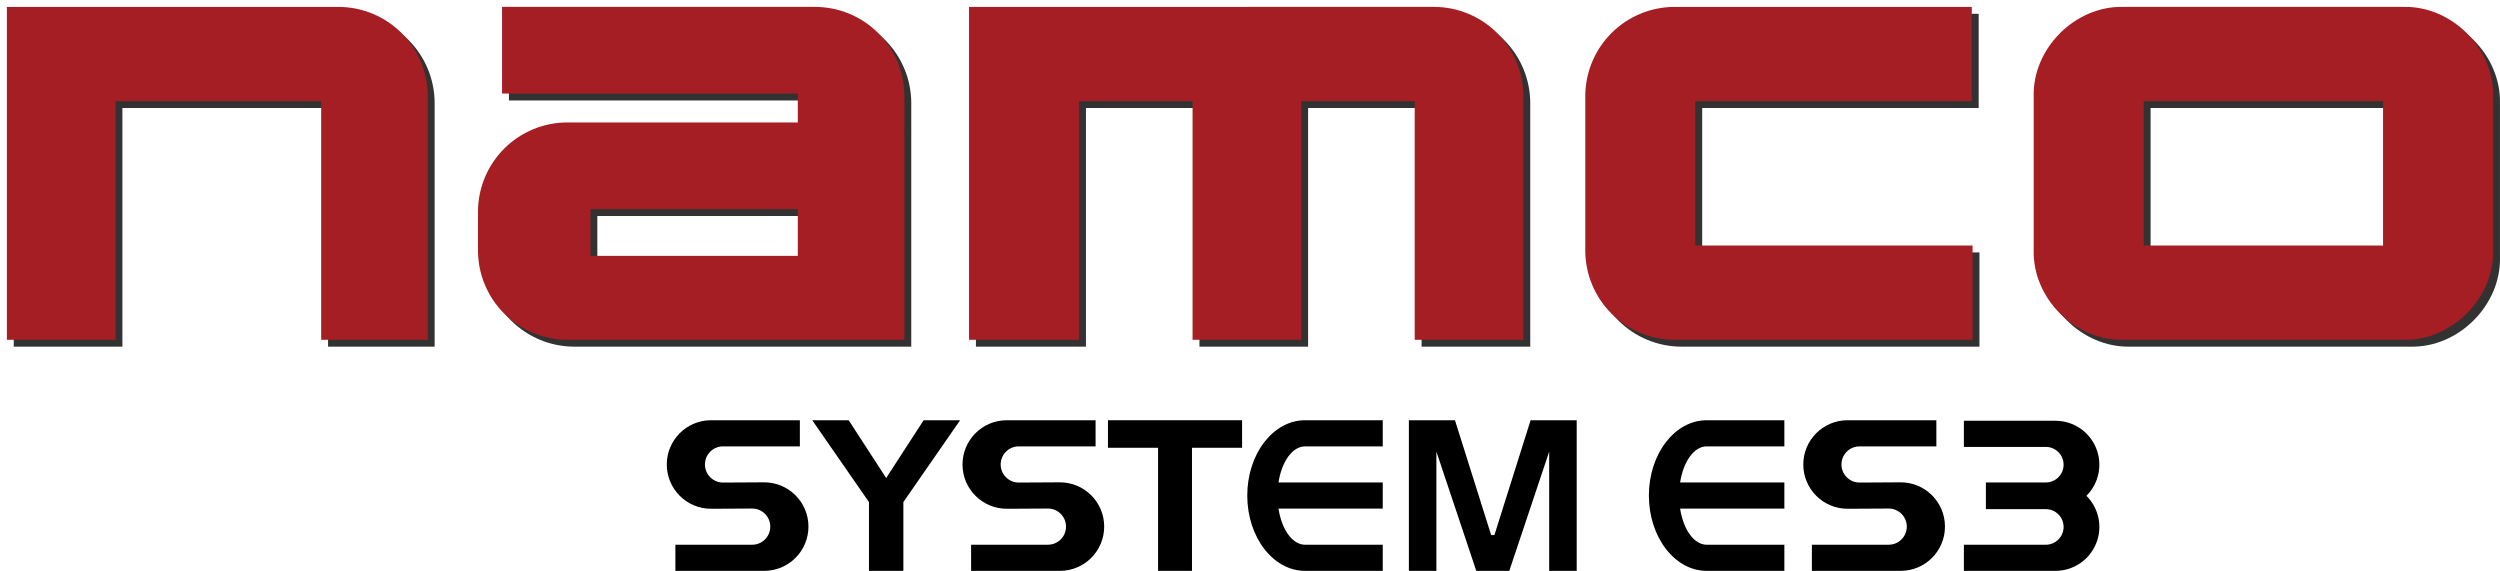
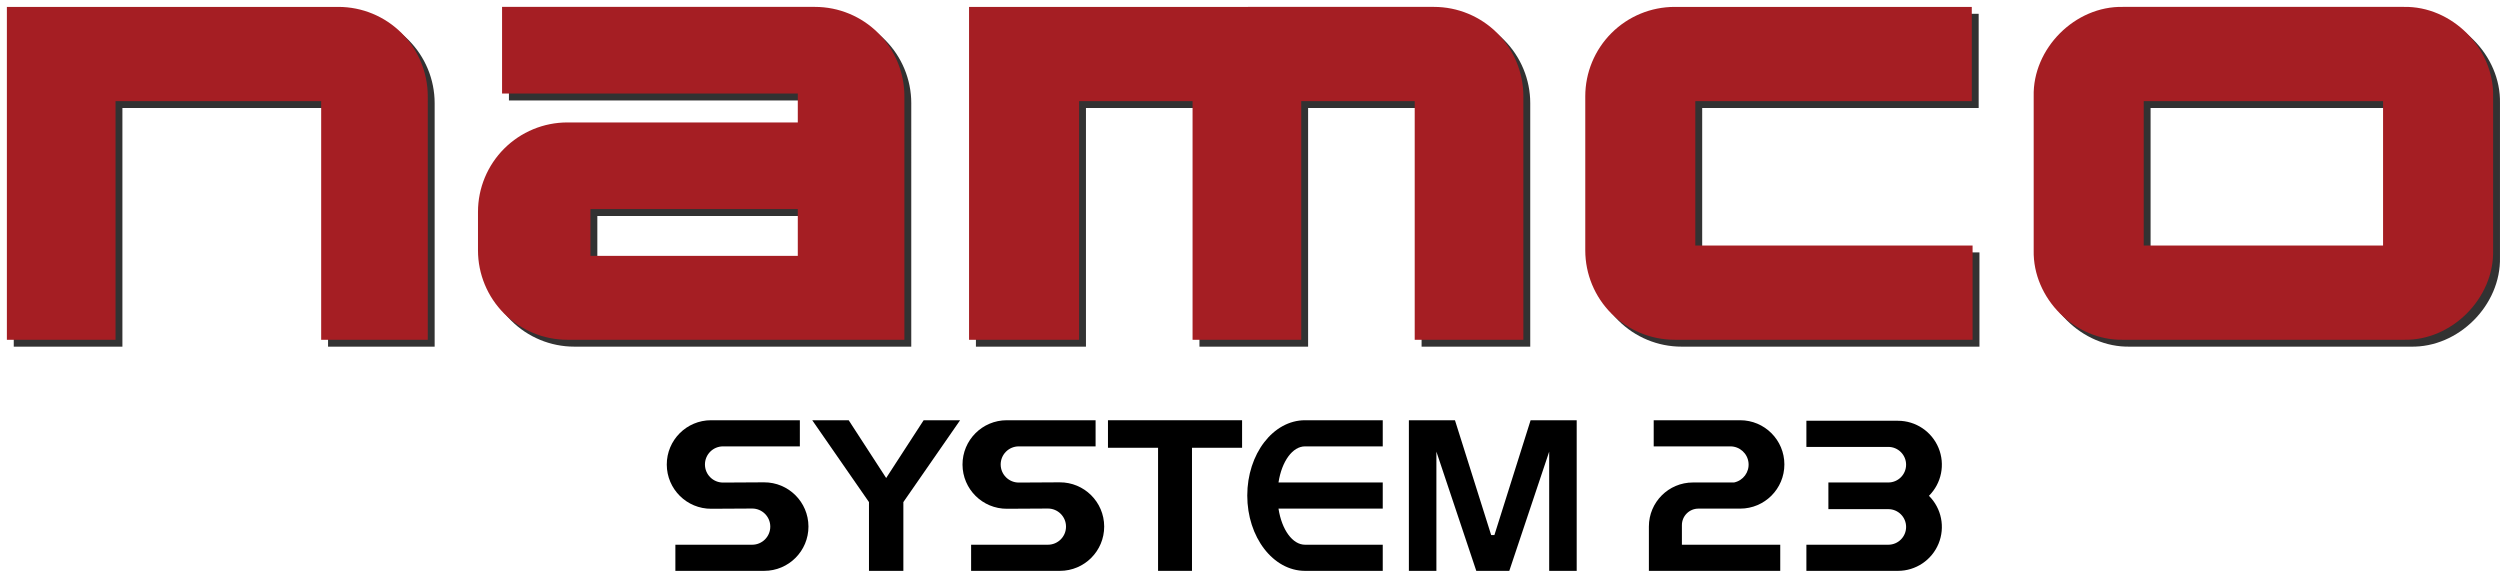
<svg xmlns="http://www.w3.org/2000/svg" width="3635.027mm" height="830.034mm" viewBox="0 0 3635.027 830.033" version="1.1" id="svg1" xml:space="preserve">
  <defs id="defs1">
    <marker id="DistanceX" orient="auto" refX="0" refY="0" style="overflow:visible">
      <path d="M 3,-3 -3,3 M 0,-5 V 5" style="stroke:#000000;stroke-width:0.5" id="path1" />
    </marker>
    <pattern id="Hatch" patternUnits="userSpaceOnUse" width="8" height="8" x="0" y="0">
      <path d="M8 4 l-4,4" stroke="#000000" stroke-width="0.25" linecap="square" id="path2" />
      <path d="M6 2 l-4,4" stroke="#000000" stroke-width="0.25" linecap="square" id="path3" />
      <path d="M4 0 l-4,4" stroke="#000000" stroke-width="0.25" linecap="square" id="path4" />
    </pattern>
    <symbol id="*Model_Space" />
    <symbol id="*Paper_Space" />
    <symbol id="*Paper_Space0" />
    <marker id="DistanceX-0" orient="auto" refX="0" refY="0" style="overflow:visible">
      <path d="M 3,-3 -3,3 M 0,-5 V 5" style="stroke:#000000;stroke-width:0.5" id="path1-9" />
    </marker>
    <pattern id="Hatch-4" patternUnits="userSpaceOnUse" width="8" height="8" x="0" y="0">
      <path d="M8 4 l-4,4" stroke="#000000" stroke-width="0.25" linecap="square" id="path2-8" />
      <path d="M6 2 l-4,4" stroke="#000000" stroke-width="0.25" linecap="square" id="path3-8" />
      <path d="M4 0 l-4,4" stroke="#000000" stroke-width="0.25" linecap="square" id="path4-2" />
    </pattern>
    <symbol id="*Model_Space-4" />
    <symbol id="*Paper_Space-5" />
    <symbol id="*Paper_Space0-5" />
    <marker id="DistanceX-02" orient="auto" refX="0" refY="0" style="overflow:visible">
      <path d="M 3,-3 -3,3 M 0,-5 V 5" style="stroke:#000000;stroke-width:0.5" id="path1-4" />
    </marker>
    <pattern id="Hatch-8" patternUnits="userSpaceOnUse" width="8" height="8" x="0" y="0">
      <path d="M8 4 l-4,4" stroke="#000000" stroke-width="0.25" linecap="square" id="path2-6" />
      <path d="M6 2 l-4,4" stroke="#000000" stroke-width="0.25" linecap="square" id="path3-5" />
      <path d="M4 0 l-4,4" stroke="#000000" stroke-width="0.25" linecap="square" id="path4-0" />
    </pattern>
    <symbol id="*Model_Space-9" />
    <symbol id="*Paper_Space-0" />
    <symbol id="*Paper_Space0-0" />
    <marker id="DistanceX-2" orient="auto" refX="0" refY="0" style="overflow:visible">
      <path d="M 3,-3 -3,3 M 0,-5 V 5" style="stroke:#000000;stroke-width:0.5" id="path1-6" />
    </marker>
    <pattern id="Hatch-0" patternUnits="userSpaceOnUse" width="8" height="8" x="0" y="0">
      <path d="M8 4 l-4,4" stroke="#000000" stroke-width="0.25" linecap="square" id="path2-1" />
      <path d="M6 2 l-4,4" stroke="#000000" stroke-width="0.25" linecap="square" id="path3-6" />
      <path d="M4 0 l-4,4" stroke="#000000" stroke-width="0.25" linecap="square" id="path4-5" />
    </pattern>
    <symbol id="*Model_Space-7" />
    <symbol id="*Paper_Space-54" />
    <symbol id="*Paper_Space0-1" />
    <marker id="DistanceX-4" orient="auto" refX="0" refY="0" style="overflow:visible">
      <path d="M 3,-3 -3,3 M 0,-5 V 5" style="stroke:#000000;stroke-width:0.5" id="path1-3" />
    </marker>
    <pattern id="Hatch-9" patternUnits="userSpaceOnUse" width="8" height="8" x="0" y="0">
      <path d="M8 4 l-4,4" stroke="#000000" stroke-width="0.25" linecap="square" id="path2-88" />
      <path d="M6 2 l-4,4" stroke="#000000" stroke-width="0.25" linecap="square" id="path3-0" />
      <path d="M4 0 l-4,4" stroke="#000000" stroke-width="0.25" linecap="square" id="path4-8" />
    </pattern>
    <symbol id="*Model_Space-77" />
    <symbol id="*Paper_Space-8" />
    <symbol id="*Paper_Space0-3" />
    <marker id="DistanceX-7" orient="auto" refX="0" refY="0" style="overflow:visible">
      <path d="M 3,-3 -3,3 M 0,-5 V 5" style="stroke:#000000;stroke-width:0.5" id="path1-2" />
    </marker>
    <pattern id="Hatch-2" patternUnits="userSpaceOnUse" width="8" height="8" x="0" y="0">
      <path d="M8 4 l-4,4" stroke="#000000" stroke-width="0.25" linecap="square" id="path2-82" />
      <path d="M6 2 l-4,4" stroke="#000000" stroke-width="0.25" linecap="square" id="path3-89" />
      <path d="M4 0 l-4,4" stroke="#000000" stroke-width="0.25" linecap="square" id="path4-07" />
    </pattern>
    <symbol id="*Model_Space-8" />
    <symbol id="*Paper_Space-1" />
    <symbol id="*Paper_Space0-58" />
    <marker id="DistanceX-25" orient="auto" refX="0" refY="0" style="overflow:visible">
      <path d="M 3,-3 -3,3 M 0,-5 V 5" style="stroke:#000000;stroke-width:0.5" id="path1-36" />
    </marker>
    <pattern id="Hatch-1" patternUnits="userSpaceOnUse" width="8" height="8" x="0" y="0">
      <path d="M8 4 l-4,4" stroke="#000000" stroke-width="0.25" linecap="square" id="path2-86" />
      <path d="M6 2 l-4,4" stroke="#000000" stroke-width="0.25" linecap="square" id="path3-2" />
      <path d="M4 0 l-4,4" stroke="#000000" stroke-width="0.25" linecap="square" id="path4-1" />
    </pattern>
    <symbol id="*Model_Space-46" />
    <symbol id="*Paper_Space-2" />
    <symbol id="*Paper_Space0-9" />
    <marker id="DistanceX-5" orient="auto" refX="0" refY="0" style="overflow:visible">
      <path d="M 3,-3 -3,3 M 0,-5 V 5" style="stroke:#000000;stroke-width:0.5" id="path1-7" />
    </marker>
    <pattern id="Hatch-98" patternUnits="userSpaceOnUse" width="8" height="8" x="0" y="0">
      <path d="M8 4 l-4,4" stroke="#000000" stroke-width="0.25" linecap="square" id="path2-3" />
      <path d="M6 2 l-4,4" stroke="#000000" stroke-width="0.25" linecap="square" id="path3-02" />
      <path d="M4 0 l-4,4" stroke="#000000" stroke-width="0.25" linecap="square" id="path4-23" />
    </pattern>
    <symbol id="*Model_Space-6" />
    <symbol id="*Paper_Space-7" />
    <symbol id="*Paper_Space0-15" />
    <marker id="DistanceX-52" orient="auto" refX="0" refY="0" style="overflow:visible">
      <path d="M 3,-3 -3,3 M 0,-5 V 5" style="stroke:#000000;stroke-width:0.5" id="path1-8" />
    </marker>
    <pattern id="Hatch-07" patternUnits="userSpaceOnUse" width="8" height="8" x="0" y="0">
      <path d="M8 4 l-4,4" stroke="#000000" stroke-width="0.25" linecap="square" id="path2-2" />
      <path d="M6 2 l-4,4" stroke="#000000" stroke-width="0.25" linecap="square" id="path3-25" />
      <path d="M4 0 l-4,4" stroke="#000000" stroke-width="0.25" linecap="square" id="path4-9" />
    </pattern>
    <symbol id="*Model_Space-1" />
    <symbol id="*Paper_Space-08" />
    <symbol id="*Paper_Space0-50" />
    <marker id="DistanceX-58" orient="auto" refX="0" refY="0" style="overflow:visible">
      <path d="M 3,-3 -3,3 M 0,-5 V 5" style="stroke:#000000;stroke-width:0.5" id="path1-61" />
    </marker>
    <pattern id="Hatch-5" patternUnits="userSpaceOnUse" width="8" height="8" x="0" y="0">
      <path d="M8 4 l-4,4" stroke="#000000" stroke-width="0.25" linecap="square" id="path2-5" />
      <path d="M6 2 l-4,4" stroke="#000000" stroke-width="0.25" linecap="square" id="path3-1" />
      <path d="M4 0 l-4,4" stroke="#000000" stroke-width="0.25" linecap="square" id="path4-96" />
    </pattern>
    <symbol id="*Model_Space-45" />
    <symbol id="*Paper_Space-4" />
    <symbol id="*Paper_Space0-2" />
    <marker id="DistanceX-45" orient="auto" refX="0" refY="0" style="overflow:visible">
      <path d="M 3,-3 -3,3 M 0,-5 V 5" style="stroke:#000000;stroke-width:0.5" id="path1-62" />
    </marker>
    <pattern id="Hatch-53" patternUnits="userSpaceOnUse" width="8" height="8" x="0" y="0">
      <path d="M8 4 l-4,4" stroke="#000000" stroke-width="0.25" linecap="square" id="path2-56" />
      <path d="M6 2 l-4,4" stroke="#000000" stroke-width="0.25" linecap="square" id="path3-61" />
      <path d="M4 0 l-4,4" stroke="#000000" stroke-width="0.25" linecap="square" id="path4-4" />
    </pattern>
    <symbol id="*Model_Space-462" />
    <symbol id="*Paper_Space-6" />
    <symbol id="*Paper_Space0-8" />
    <marker id="DistanceX-09" orient="auto" refX="0" refY="0" style="overflow:visible">
      <path d="M 3,-3 -3,3 M 0,-5 V 5" style="stroke:#000000;stroke-width:0.5" id="path1-48" />
    </marker>
    <pattern id="Hatch-82" patternUnits="userSpaceOnUse" width="8" height="8" x="0" y="0">
      <path d="M8 4 l-4,4" stroke="#000000" stroke-width="0.25" linecap="square" id="path2-4" />
      <path d="M6 2 l-4,4" stroke="#000000" stroke-width="0.25" linecap="square" id="path3-55" />
      <path d="M4 0 l-4,4" stroke="#000000" stroke-width="0.25" linecap="square" id="path4-17" />
    </pattern>
    <symbol id="*Model_Space-11" />
    <symbol id="*Paper_Space-52" />
    <symbol id="*Paper_Space0-7" />
    <marker id="DistanceX-094" orient="auto" refX="0" refY="0" style="overflow:visible">
      <path d="M 3,-3 -3,3 M 0,-5 V 5" style="stroke:#000000;stroke-width:0.5" id="path1-88" />
    </marker>
    <pattern id="Hatch-24" patternUnits="userSpaceOnUse" width="8" height="8" x="0" y="0">
      <path d="M8 4 l-4,4" stroke="#000000" stroke-width="0.25" linecap="square" id="path2-55" />
      <path d="M6 2 l-4,4" stroke="#000000" stroke-width="0.25" linecap="square" id="path3-17" />
      <path d="M4 0 l-4,4" stroke="#000000" stroke-width="0.25" linecap="square" id="path4-11" />
    </pattern>
    <symbol id="*Model_Space-5" />
    <symbol id="*Paper_Space-27" />
    <symbol id="*Paper_Space0-6" />
    <marker id="DistanceX-0948" orient="auto" refX="0" refY="0" style="overflow:visible">
      <path d="M 3,-3 -3,3 M 0,-5 V 5" style="stroke:#000000;stroke-width:0.5" id="path1-82" />
    </marker>
    <pattern id="Hatch-45" patternUnits="userSpaceOnUse" width="8" height="8" x="0" y="0">
      <path d="M8 4 l-4,4" stroke="#000000" stroke-width="0.25" linecap="square" id="path2-51" />
      <path d="M6 2 l-4,4" stroke="#000000" stroke-width="0.25" linecap="square" id="path3-7" />
      <path d="M4 0 l-4,4" stroke="#000000" stroke-width="0.25" linecap="square" id="path4-115" />
    </pattern>
    <symbol id="*Model_Space-2" />
    <symbol id="*Paper_Space-76" />
    <symbol id="*Paper_Space0-14" />
    <marker id="DistanceX-76" orient="auto" refX="0" refY="0" style="overflow:visible">
      <path d="M 3,-3 -3,3 M 0,-5 V 5" style="stroke:#000000;stroke-width:0.5" id="path1-1" />
    </marker>
    <pattern id="Hatch-89" patternUnits="userSpaceOnUse" width="8" height="8" x="0" y="0">
      <path d="M8 4 l-4,4" stroke="#000000" stroke-width="0.25" linecap="square" id="path2-27" />
      <path d="M6 2 l-4,4" stroke="#000000" stroke-width="0.25" linecap="square" id="path3-9" />
      <path d="M4 0 l-4,4" stroke="#000000" stroke-width="0.25" linecap="square" id="path4-54" />
    </pattern>
    <symbol id="*Model_Space-3" />
    <symbol id="*Paper_Space-12" />
    <symbol id="*Paper_Space0-33" />
    <marker id="DistanceX-44" orient="auto" refX="0" refY="0" style="overflow:visible">
      <path d="M 3,-3 -3,3 M 0,-5 V 5" style="stroke:#000000;stroke-width:0.5" id="path1-60" />
    </marker>
    <pattern id="Hatch-6" patternUnits="userSpaceOnUse" width="8" height="8" x="0" y="0">
      <path d="M8 4 l-4,4" stroke="#000000" stroke-width="0.25" linecap="square" id="path2-61" />
      <path d="M6 2 l-4,4" stroke="#000000" stroke-width="0.25" linecap="square" id="path3-84" />
      <path d="M4 0 l-4,4" stroke="#000000" stroke-width="0.25" linecap="square" id="path4-963" />
    </pattern>
    <symbol id="*Model_Space-78" />
    <symbol id="*Paper_Space-82" />
    <symbol id="*Paper_Space0-91" />
  </defs>
  <g id="g3" style="display:inline">
    <g id="g9" transform="matrix(0.2645833,0,0,0.2645833,17.50079,443.033)" style="display:inline;fill:#000000;fill-opacity:0.803">
      <path id="path5" style="fill:#000000;fill-opacity:0.803;stroke:none;stroke-width:0.945;stroke-linecap:round" d="m 178.216,163.218 v 484 H 336.199 V 300.219 h 299.006 v 346.999 h 154.993 l 0.005,-354 c 0.003,-34.478 -13.692,-67.544 -38.072,-91.924 -24.38,-24.38 -57.446,-38.076 -91.923,-38.076 z" transform="matrix(3.779528,0,0,3.779528,-664.1265,-2215.626)" />
      <path d="M 898.216,163.217 V 289.217 h 430.001 v 42 H 993.224 c -34.482,3e-5 -67.548,13.697 -91.928,38.076 -24.38,24.38 -38.076,57.445 -38.08,91.924 v 56 c 0.005,34.478 13.701,67.544 38.08,91.924 24.38,24.38 57.446,38.076 91.928,38.076 h 489.985 l 0.01,-354 c 0.01,-34.478 -13.691,-67.544 -38.071,-91.924 -24.38,-24.38 -57.445,-38.076 -91.924,-38.076 z m 128.535,294 h 301.466 v 68 h -301.466 z" style="fill:#000000;fill-opacity:0.803;stroke:none;stroke-width:0.945;stroke-linecap:round" id="path6" transform="matrix(3.779528,0,0,3.779528,-664.1265,-2215.626)" />
      <path id="path7" style="fill:#000000;fill-opacity:0.803;stroke:none;stroke-width:3.571;stroke-linecap:round" d="M 5297.01,-1598.74 V 230.551 h 604.72 V -1080.94 h 623.62 V 230.551 h 597.17 V -1080.94 h 623.62 V 230.551 h 597.17 v -1337.952 c 0,-130.312 -51.767,-255.286 -143.911,-347.43 -92.144,-92.144 -217.118,-143.91 -347.428,-143.91 z" />
      <path id="path8" style="fill:#000000;fill-opacity:0.803;stroke:none;stroke-width:3.571;stroke-linecap:round" d="m 10807.6,-1598.74 -1632.798,-10e-5 c -130.31,-10e-5 -255.283,51.766 -347.427,143.91 -92.144,92.144 -143.91,217.118 -143.912,347.43 v 846.614 c 0,130.311 51.768,255.285 143.912,347.429 92.144,92.144 217.118,143.91 347.427,143.91 L 10811.9,230.551 V -287.244 H 9288.19 v -793.696 h 1519.41 z" />
      <path d="m 11639.1,-1598.741 c -263.418,-6.18 -497.563,227.966 -491.392,491.34 v 846.613 c -5.564,264.138 227.208,496.91 491.369,491.338 H 13181.1 c 263.375,6.181 497.521,-227.964 491.321,-491.338 v -846.613 c 5.716,-263.883 -227.319,-497.012 -491.321,-491.34 z m 113.299,517.801 H 13067.7 v 793.695 h -1315.301 z" style="fill:#000000;fill-opacity:0.803;stroke:none;stroke-width:3.571;stroke-linecap:round" id="path9" />
    </g>
    <g id="g83" transform="matrix(0.2645833,0,0,0.2645833,7.500191,433.0329)" style="display:inline">
      <path id="path127" style="fill:#a51e23;fill-opacity:1;stroke:none;stroke-width:0.945;stroke-linecap:round" d="m 178.216,163.218 v 484 H 336.199 V 300.219 h 299.006 v 346.999 h 154.993 l 0.005,-354 c 0.003,-34.478 -13.692,-67.544 -38.072,-91.924 -24.38,-24.38 -57.446,-38.076 -91.923,-38.076 z" transform="matrix(3.779528,0,0,3.779528,-664.1265,-2215.626)" />
      <path d="M 898.216,163.217 V 289.217 h 430.001 v 42 H 993.224 c -34.482,3e-5 -67.548,13.697 -91.928,38.076 -24.38,24.38 -38.076,57.445 -38.08,91.924 v 56 c 0.005,34.478 13.701,67.544 38.08,91.924 24.38,24.38 57.446,38.076 91.928,38.076 h 489.985 l 0.01,-354 c 0.01,-34.478 -13.691,-67.544 -38.071,-91.924 -24.38,-24.38 -57.445,-38.076 -91.924,-38.076 z m 128.535,294 h 301.466 v 68 h -301.466 z" style="fill:#a51e23;fill-opacity:1;stroke:none;stroke-width:0.945;stroke-linecap:round" id="path128" transform="matrix(3.779528,0,0,3.779528,-664.1265,-2215.626)" />
      <path id="path41" style="fill:#a51e23;fill-opacity:1;stroke:none;stroke-width:3.571;stroke-linecap:round" d="M 5297.01,-1598.74 V 230.551 h 604.72 V -1080.94 h 623.62 V 230.551 h 597.17 V -1080.94 h 623.62 V 230.551 h 597.17 v -1337.952 c 0,-130.312 -51.767,-255.286 -143.911,-347.43 -92.144,-92.144 -217.118,-143.91 -347.428,-143.91 z" />
      <path id="path51" style="fill:#a51e23;fill-opacity:1;stroke:none;stroke-width:3.571;stroke-linecap:round" d="m 10807.6,-1598.74 -1632.798,-10e-5 c -130.31,-10e-5 -255.283,51.766 -347.427,143.91 -92.144,92.144 -143.91,217.118 -143.912,347.43 v 846.614 c 0,130.311 51.768,255.285 143.912,347.429 92.144,92.144 217.118,143.91 347.427,143.91 L 10811.9,230.551 V -287.244 H 9288.19 v -793.696 h 1519.41 z" />
      <path d="m 11639.1,-1598.741 c -263.418,-6.18 -497.563,227.966 -491.392,491.34 v 846.613 c -5.564,264.138 227.208,496.91 491.369,491.338 H 13181.1 c 263.375,6.181 497.521,-227.964 491.321,-491.338 v -846.613 c 5.716,-263.883 -227.319,-497.012 -491.321,-491.34 z m 113.299,517.801 H 13067.7 v 793.695 h -1315.301 z" style="fill:#a51e23;fill-opacity:1;stroke:none;stroke-width:3.571;stroke-linecap:round" id="path129" />
    </g>
  </g>
  <g id="g260" style="display:inline;fill:#000000;fill-opacity:1">
    <g id="g272">
      <path id="path16-1" style="fill:#000000;fill-opacity:1;stroke:none;stroke-width:1;stroke-linecap:round;stroke-dasharray:none" d="m 1111.142,830.032 c 35.614,9.3e-4 64.458,-28.923 64.358,-64.537 -0.099,-35.614 -29.104,-64.377 -64.718,-64.177 l -59.328,0.333 c -14.558,0.08 -26.413,-11.677 -26.453,-26.235 -0.041,-14.558 11.749,-26.381 26.307,-26.382 h 111.691 V 611.033 l -129.141,-1e-5 c -35.614,8.3e-4 -64.456,28.924 -64.356,64.537 0.099,35.613 29.102,64.375 64.714,64.176 l 59.328,-0.331 c 14.559,-0.081 26.415,11.677 26.456,26.235 0.041,14.558 -11.75,26.382 -26.308,26.382 l -111.691,-5e-5 v 37.999 z" />
      <path d="m 1181.001,611.033 82.5,119 v 99.999 h 49.998 v -99.999 l 82.5,-119 h -52.999 l -54.501,84 -54.499,-84 z" style="display:inline;fill:#000000;fill-opacity:1;stroke:none;stroke-width:1;stroke-linecap:round;stroke-dasharray:none" id="path99" />
      <path id="path258" style="display:inline;fill:#000000;fill-opacity:1;stroke:none;stroke-width:1;stroke-linecap:round;stroke-dasharray:none" d="m 1541.142,830.032 c 35.614,9.3e-4 64.458,-28.923 64.358,-64.537 -0.099,-35.614 -29.104,-64.377 -64.718,-64.177 l -59.328,0.333 c -14.558,0.08 -26.413,-11.677 -26.453,-26.235 -0.041,-14.558 11.749,-26.381 26.307,-26.382 h 111.691 V 611.033 l -129.141,-1e-5 c -35.614,8.3e-4 -64.456,28.924 -64.356,64.537 0.099,35.613 29.102,64.375 64.714,64.176 l 59.328,-0.331 c 14.559,-0.081 26.415,11.677 26.456,26.235 0.041,14.558 -11.75,26.382 -26.308,26.382 l -111.691,-5e-5 v 37.999 z" />
      <path d="m 1610.999,611.033 v 40.026 h 72.835 v 178.973 h 49.331 V 651.059 h 72.835 v -40.026 z" style="display:inline;fill:#000000;fill-opacity:1;stroke:none;stroke-width:1;stroke-linecap:round;stroke-dasharray:none" id="path248" />
      <path id="path57-1" style="fill:#000000;fill-opacity:1;stroke:none;stroke-width:1;stroke-linecap:round;stroke-dasharray:none" d="m 2010.529,611.033 v 38 h -113.028 c -17.998,3e-5 -33.779,21.486 -38.562,52.5 l 151.591,-4.1e-4 v 38.002 h -151.591 c 4.783,31.014 20.564,52.5 38.562,52.5 l 113.028,-6e-5 v 37.999 l -113.028,-3.2e-4 c -46.378,-0.026 -83.964,-49.043 -83.964,-109.5 0,-60.457 37.586,-109.474 83.964,-109.5 z" />
      <path d="m 2048.531,611.033 v 218.999 h 40 v -173.343 l 58,173.343 h 48.001 l 57.999,-173.343 v 173.343 h 40 V 611.033 h -67.001 l -52.655,167.001 h -4.688 l -52.657,-167.001 z" style="display:inline;fill:#000000;fill-opacity:1;stroke:none;stroke-width:1;stroke-linecap:round;stroke-dasharray:none" id="path251" />
    </g>
-     <g id="g270" style="display:inline">
-       <path id="path95" style="fill:#000000;fill-opacity:1;stroke:none;stroke-width:1;stroke-linecap:round;stroke-dasharray:none" d="m 2594.492,611.033 v 38 h -113.028 c -17.998,3e-5 -33.779,21.486 -38.562,52.5 l 151.59,-4.1e-4 v 38.002 h -151.591 c 4.783,31.014 20.564,52.5 38.562,52.5 l 113.028,-6e-5 v 37.999 l -113.028,-3.2e-4 c -46.378,-0.026 -83.964,-49.043 -83.964,-109.5 0,-60.457 37.586,-109.474 83.964,-109.5 z" />
-       <path id="path269" style="display:inline;fill:#000000;fill-opacity:1;stroke:none;stroke-width:1;stroke-linecap:round;stroke-dasharray:none" d="m 2763.641,830.032 c 35.614,9.3e-4 64.458,-28.923 64.358,-64.537 -0.099,-35.614 -29.104,-64.377 -64.718,-64.177 l -59.328,0.333 c -14.558,0.08 -26.413,-11.677 -26.453,-26.235 -0.041,-14.558 11.749,-26.381 26.307,-26.382 h 111.691 V 611.033 l -129.141,-1e-5 c -35.614,8.3e-4 -64.456,28.924 -64.356,64.537 0.099,35.613 29.102,64.375 64.714,64.176 l 59.328,-0.331 c 14.559,-0.081 26.415,11.677 26.456,26.235 0.041,14.558 -11.75,26.382 -26.308,26.382 l -111.691,-5e-5 v 37.999 z" />
-       <path id="path17-0" style="display:inline;fill:#000000;fill-opacity:1;stroke:none;stroke-width:1;stroke-linecap:round;stroke-dasharray:none" d="m 2855.508,611.798 v 38 h 119.12 c 14.283,0.011 25.851,11.589 25.851,25.868 0,14.278 -11.569,25.856 -25.851,25.867 l -87.132,-4.1e-4 v 38.767 l 87.132,-5e-4 c 14.291,-5e-4 25.872,11.581 25.872,25.867 0,14.286 -11.581,25.868 -25.872,25.867 l -119.12,-5e-5 v 37.999 l 133.118,3.2e-4 c 25.861,2.8e-4 49.165,-15.588 59.036,-39.484 9.871,-23.897 4.36,-51.387 -13.958,-69.633 18.318,-18.246 23.828,-45.736 13.958,-69.633 -9.871,-23.897 -33.175,-39.485 -59.036,-39.485 z" />
-     </g>
+     <path id="path271" style="display:inline;fill:#000000;fill-opacity:1;stroke:none;stroke-width:1;stroke-linecap:round;stroke-dasharray:none" d="m 2404.501,611.033 v 38 l 111.48,-5.2e-4 c 13.611,10e-6 25.012,10.304 26.385,23.845 1.373,13.541 -7.729,25.923 -21.062,28.655 l -59.803,5.1e-4 c -35.346,4.6e-4 -64,28.654 -64,64 l -5e-4,64.499 h 190.995 v -37.999 h -142.994 v -28.499 c 0,-13.255 10.746,-24 24.001,-24 l 60.75,-5.2e-4 c 35.484,-6.3e-4 64.249,-28.767 64.249,-64.251 0,-35.484 -28.766,-64.25 -64.249,-64.25 z m 222.008,0.765 v 38 h 119.119 c 14.283,0.011 25.852,11.589 25.852,25.868 0,14.278 -11.569,25.856 -25.852,25.867 l -87.132,-5.1e-4 V 740.299 l 87.133,-5.2e-4 c 14.291,-5e-4 25.872,11.58 25.872,25.867 0,14.286 -11.581,25.868 -25.872,25.868 h -119.12 v 37.999 l 133.118,5.2e-4 c 25.861,2.8e-4 49.165,-15.588 59.036,-39.484 9.871,-23.897 4.36,-51.387 -13.958,-69.633 18.318,-18.246 23.828,-45.736 13.958,-69.633 -9.871,-23.897 -33.175,-39.484 -59.036,-39.484 z" />
  </g>
</svg>
